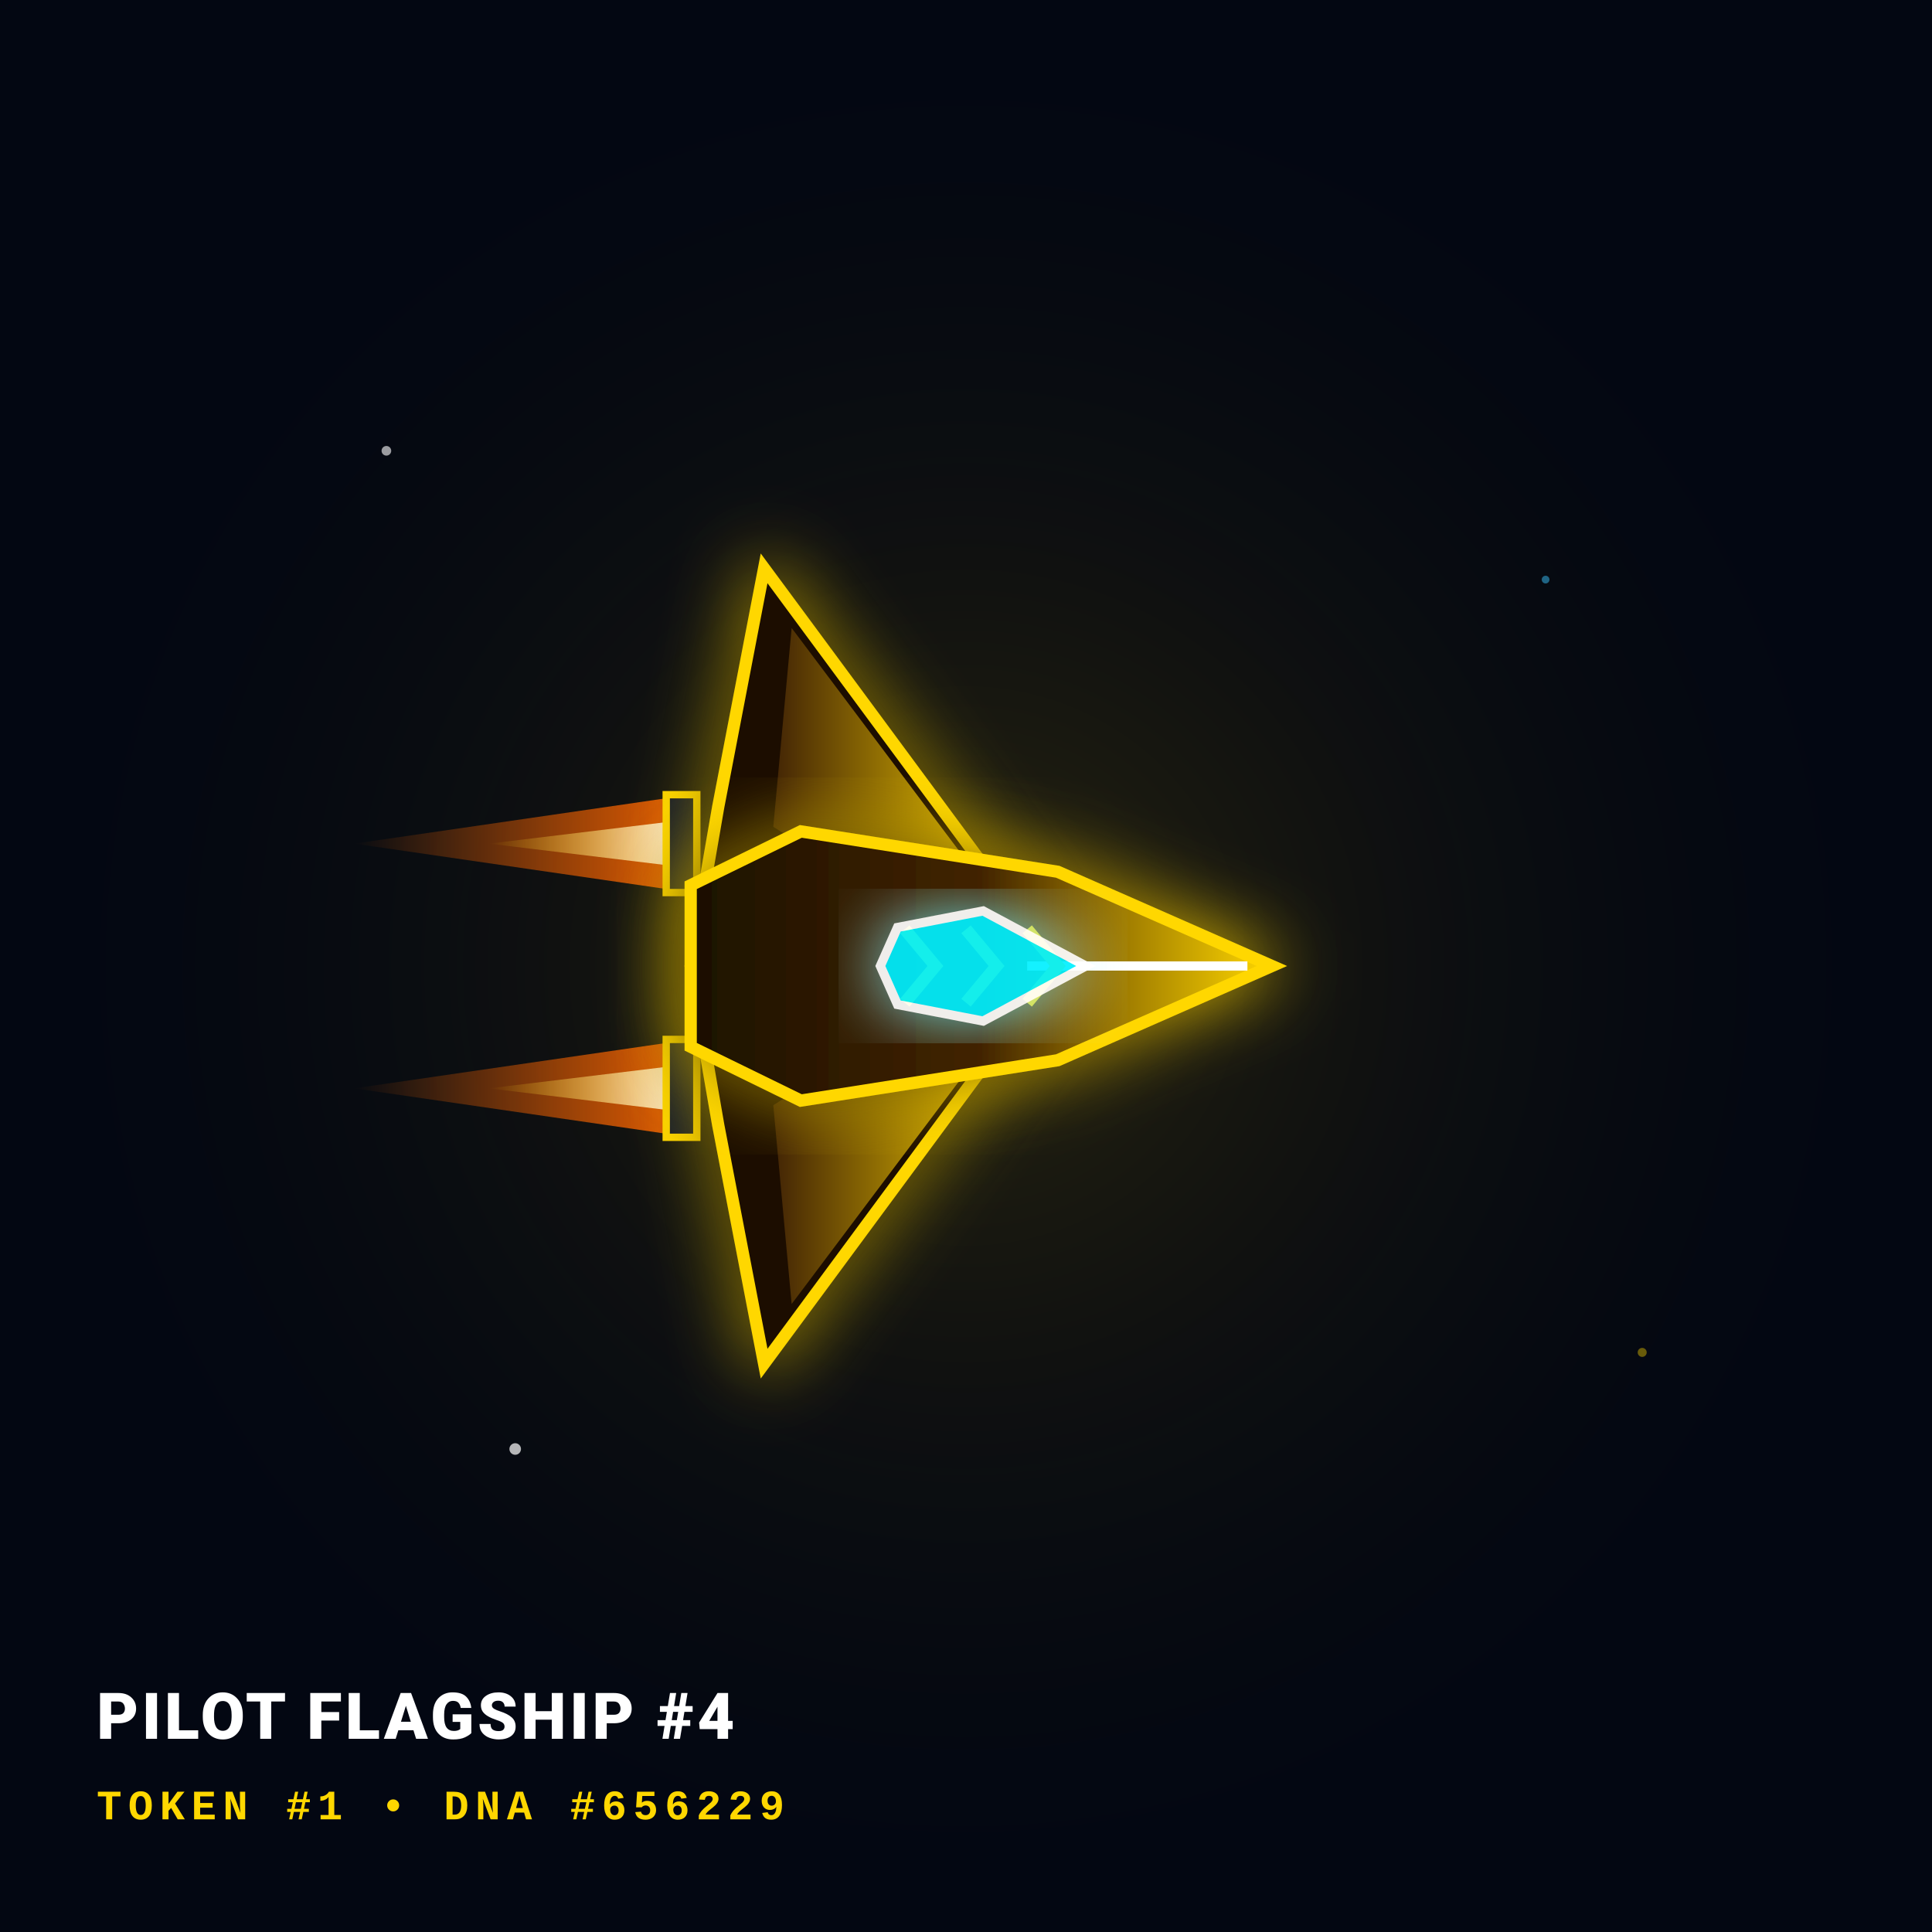
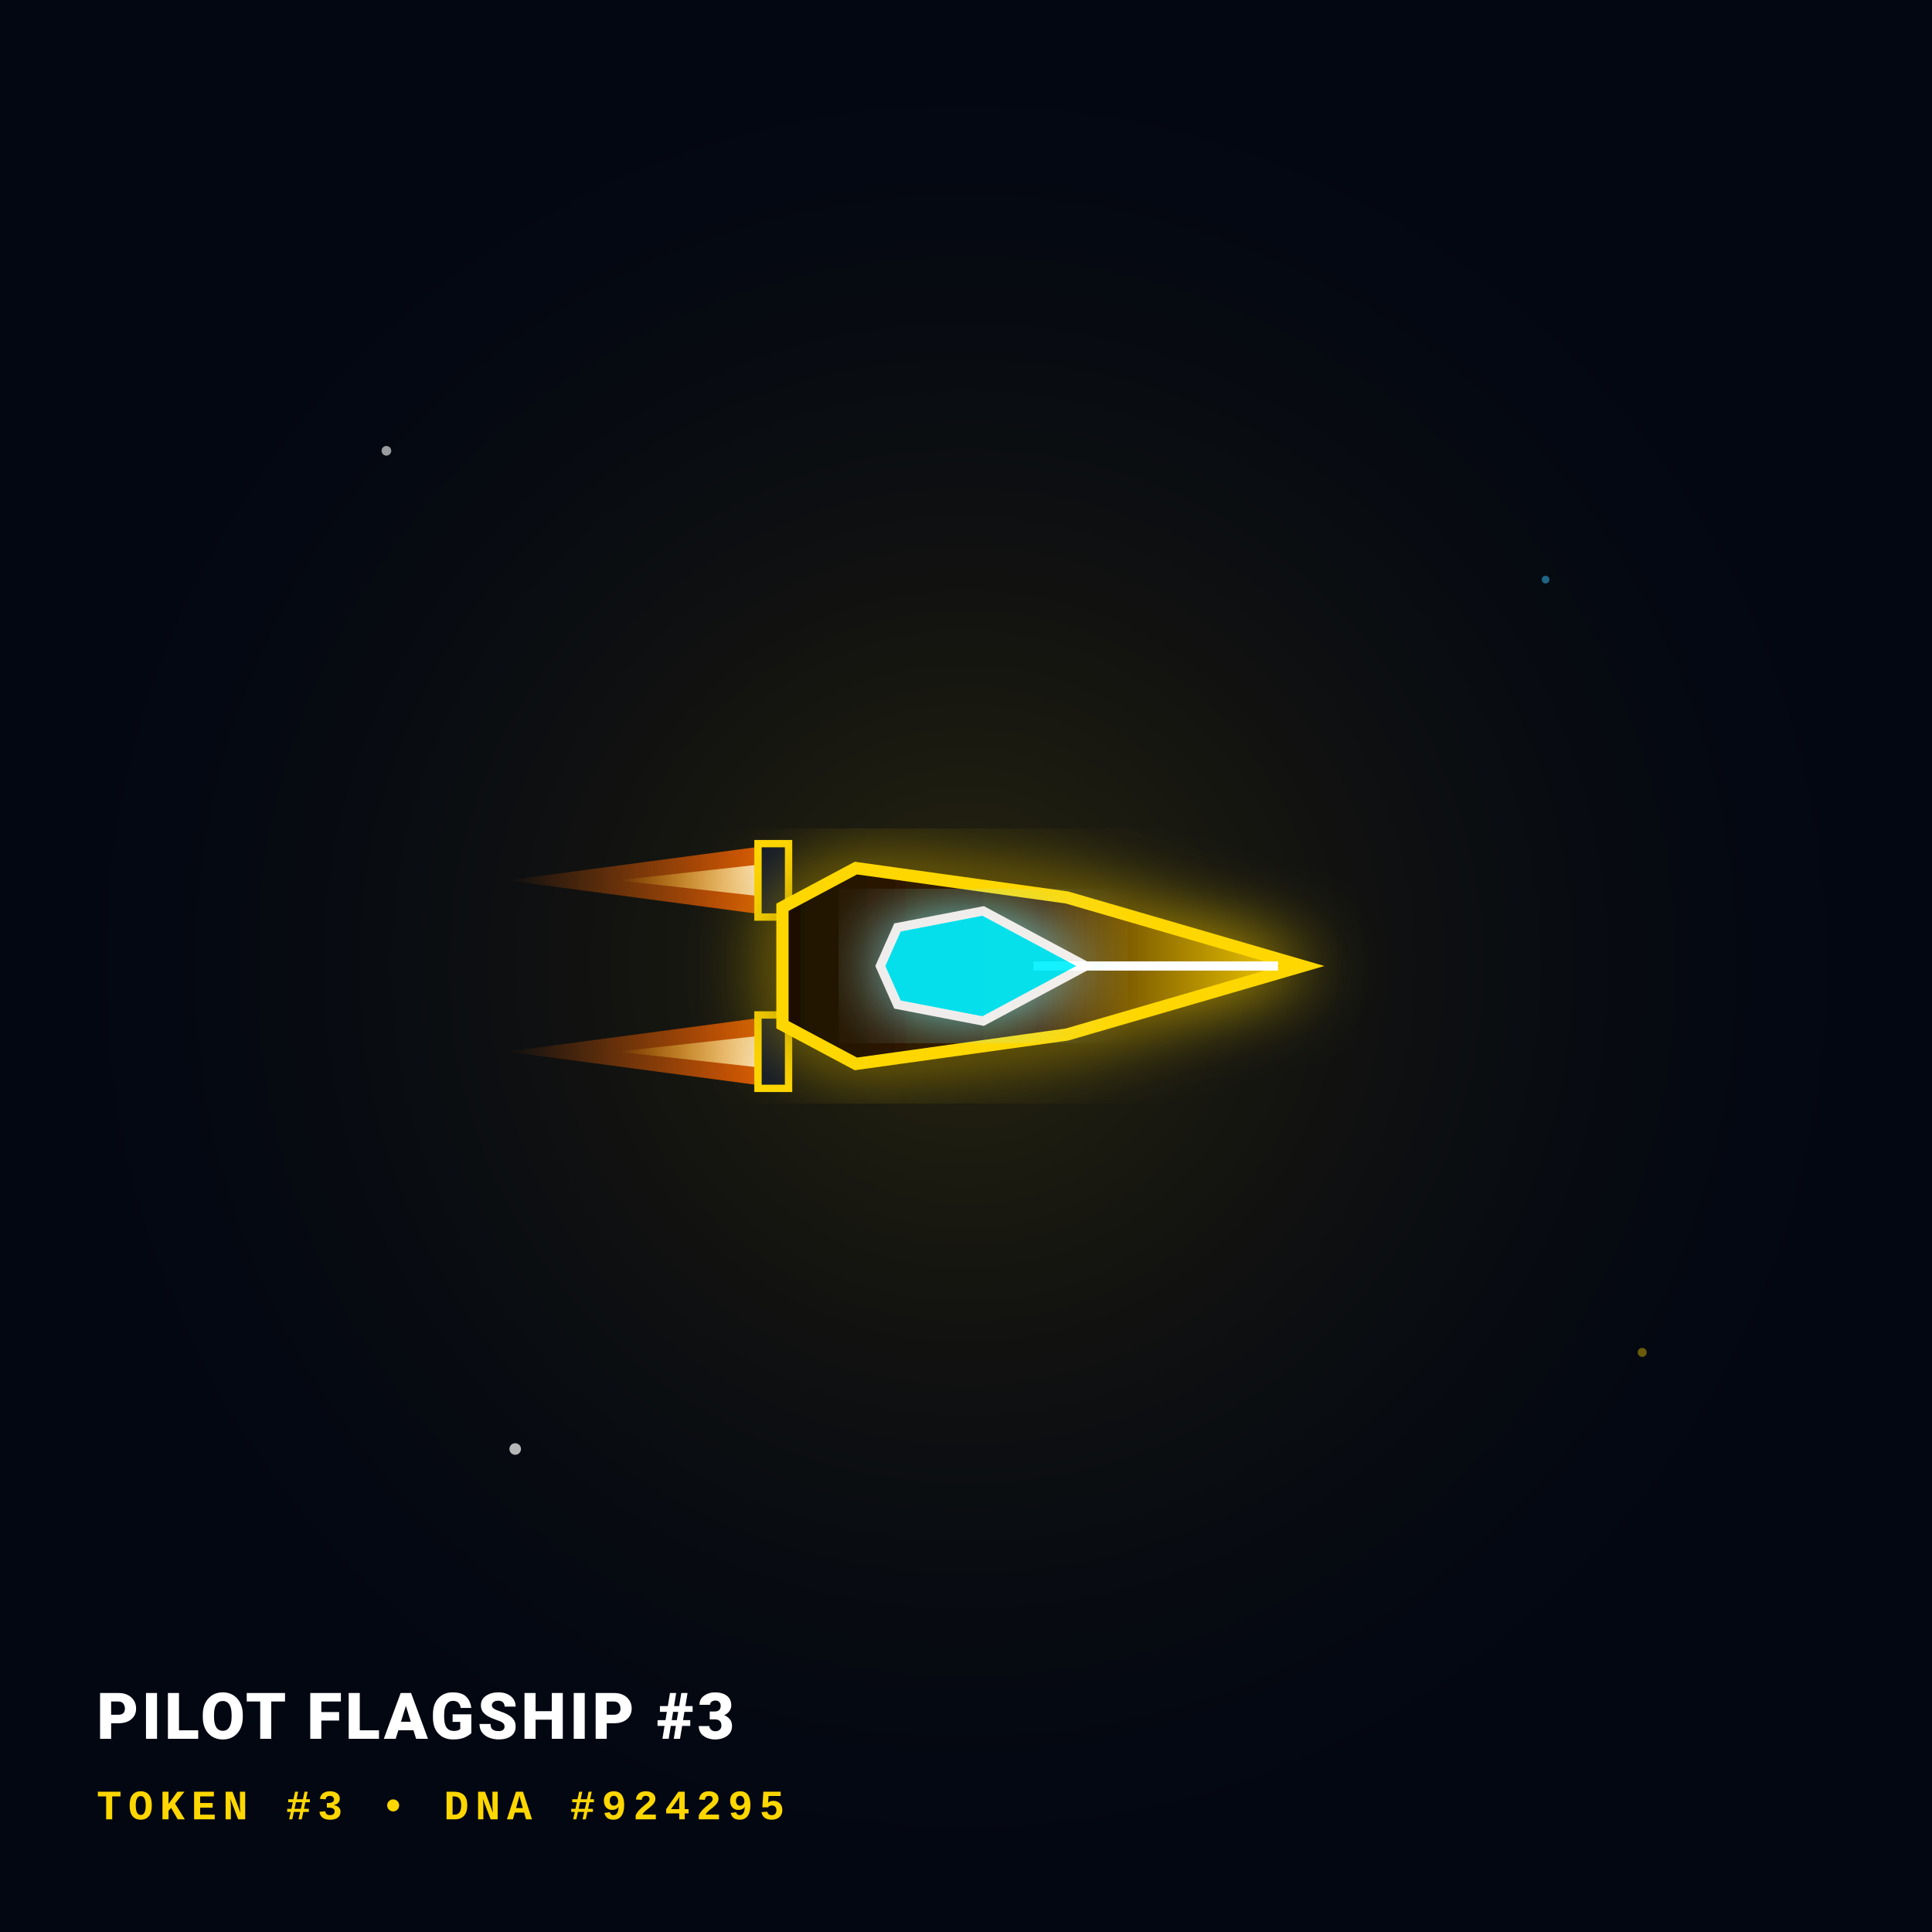
<svg xmlns="http://www.w3.org/2000/svg" viewBox="0 0 600 600" width="600" height="600">
  <defs>
    <radialGradient id="spaceGlow" cx="50%" cy="50%" r="50%">
      <stop offset="0%" stop-color="#ffd700" stop-opacity="0.15" />
      <stop offset="100%" stop-color="#02040a" stop-opacity="0" />
    </radialGradient>
    <linearGradient id="hullGrad" x1="0%" y1="0%" x2="100%" y2="0%">
      <stop offset="0%" stop-color="#1c1003" />
      <stop offset="50%" stop-color="#422405" />
      <stop offset="100%" stop-color="#ffd700" />
    </linearGradient>
    <linearGradient id="wingGrad" x1="0%" y1="0%" x2="100%" y2="0%">
      <stop offset="0%" stop-color="#422405" />
      <stop offset="100%" stop-color="#ffd700" />
    </linearGradient>
    <linearGradient id="flameGrad" x1="100%" y1="0%" x2="0%" y2="0%">
      <stop offset="0%" stop-color="#ff6600" stop-opacity="0.9" />
      <stop offset="100%" stop-color="#ff6600" stop-opacity="0" />
    </linearGradient>
    <linearGradient id="coreFlameGrad" x1="100%" y1="0%" x2="0%" y2="0%">
      <stop offset="0%" stop-color="#ffffff" stop-opacity="1" />
      <stop offset="100%" stop-color="#ffd700" stop-opacity="0" />
    </linearGradient>
    <filter id="neonGlow" x="-20%" y="-20%" width="140%" height="140%">
      <feGaussianBlur stdDeviation="6" result="blur" />
      <feMerge>
        <feMergeNode in="blur" />
        <feMergeNode in="SourceGraphic" />
      </feMerge>
    </filter>
  </defs>
  <rect width="100%" height="100%" fill="#030712" />
  <rect width="100%" height="100%" fill="url(#spaceGlow)" />
  <circle cx="120" cy="140" r="1.5" fill="#ffffff" opacity="0.6" />
  <circle cx="480" cy="180" r="1.2" fill="#38bdf8" opacity="0.5" />
  <circle cx="160" cy="450" r="1.8" fill="#ffffff" opacity="0.7" />
  <circle cx="510" cy="420" r="1.4" fill="#ffd700" opacity="0.4" />
  <g transform="translate(300, 300) scale(1.9)">
-     <polygon points="-45,-28 -100,-20 -45,-12" fill="url(#flameGrad)" />
-     <polygon points="-45,-24 -78,-20 -45,-16" fill="url(#coreFlameGrad)" />
-     <rect x="-49" y="-28" width="5" height="16" fill="#0f172a" stroke="#ffd700" stroke-width="1.2" />
-     <polygon points="-45,12 -100,20 -45,28" fill="url(#flameGrad)" />
-     <polygon points="-45,16 -78,20 -45,24" fill="url(#coreFlameGrad)" />
-     <rect x="-49" y="12" width="5" height="16" fill="#0f172a" stroke="#ffd700" stroke-width="1.2" />
-     <polygon points="15,0 -33,-65 -40.5,-26 -45,0 -40.5,26 -33,65" fill="#1c1003" stroke="#ffd700" stroke-width="2" filter="url(#neonGlow)" />
-     <polygon points="10,-4 -28.5,-55.25 -31.5,-22.75 -5,-6" fill="url(#wingGrad)" />
-     <polygon points="10,4 -28.5,55.25 -31.5,22.75 -5,6" fill="url(#wingGrad)" />
-     <polygon points="50,0 15,-15.4 -27,-22 -45,-13.2 -45,13.2 -27,22 15,15.4" fill="url(#hullGrad)" stroke="#ffd700" stroke-width="2" filter="url(#neonGlow)" />
-     <line x1="46" y1="0" x2="10" y2="0" stroke="#ffffff" stroke-width="1.5" />
-     <polyline points="-10,-6 -5,0 -10,6" fill="none" stroke="#ffd700" stroke-width="2" />
-     <polyline points="0,-6 5,0 0,6" fill="none" stroke="#ffd700" stroke-width="2" />
-     <polyline points="10,-6 15,0 10,6" fill="none" stroke="#ffd700" stroke-width="2" />
+     <polygon points="-30,-20 -75,-14 -30,-8" fill="url(#flameGrad)" />
+     <polygon points="-30,-17 -57,-14 -30,-11" fill="url(#coreFlameGrad)" />
+     <rect x="-34" y="-20" width="5" height="12" fill="#0f172a" stroke="#ffd700" stroke-width="1.2" />
+     <polygon points="-30,8 -75,14 -30,20" fill="url(#flameGrad)" />
+     <polygon points="-30,11 -57,14 -30,17" fill="url(#coreFlameGrad)" />
+     <rect x="-34" y="8" width="5" height="12" fill="#0f172a" stroke="#ffd700" stroke-width="1.2" />
+     <polygon points="16.5,0 NaN,-60 -27,-24 -30,0 -27,24 NaN,60" fill="#1c1003" stroke="#ffd700" stroke-width="2" filter="url(#neonGlow)" />
+     <polygon points="11,-4 NaN,-51 -21,-21 -5,-6" fill="url(#wingGrad)" />
+     <polygon points="11,4 NaN,51 -21,21 -5,6" fill="url(#wingGrad)" />
+     <polygon points="55,0 16.5,-11.2 -18,-16 -30,-9.6 -30,9.6 -18,16 16.5,11.2" fill="url(#hullGrad)" stroke="#ffd700" stroke-width="2" filter="url(#neonGlow)" />
+     <line x1="51" y1="0" x2="11" y2="0" stroke="#ffffff" stroke-width="1.5" />
    <polygon points="19.6,0 2.8,-9 -11.2,-6.3 -14,0 -11.2,6.3 2.8,9" fill="#00f0ff" stroke="#ffffff" stroke-width="1.5" opacity="0.92" filter="url(#neonGlow)" />
  </g>
-   <text x="30" y="540" font-family="'Segoe UI', Roboto, sans-serif" font-weight="900" font-size="20" fill="#ffffff" letter-spacing="1">PILOT FLAGSHIP #4</text>
-   <text x="30" y="565" font-family="'Courier New', monospace" font-weight="700" font-size="13" fill="#ffd700" letter-spacing="2">TOKEN #1 • DNA #656229</text>
+   <text x="30" y="540" font-family="'Segoe UI', Roboto, sans-serif" font-weight="900" font-size="20" fill="#ffffff" letter-spacing="1">PILOT FLAGSHIP #3</text>
+   <text x="30" y="565" font-family="'Courier New', monospace" font-weight="700" font-size="13" fill="#ffd700" letter-spacing="2">TOKEN #3 • DNA #924295</text>
</svg>
